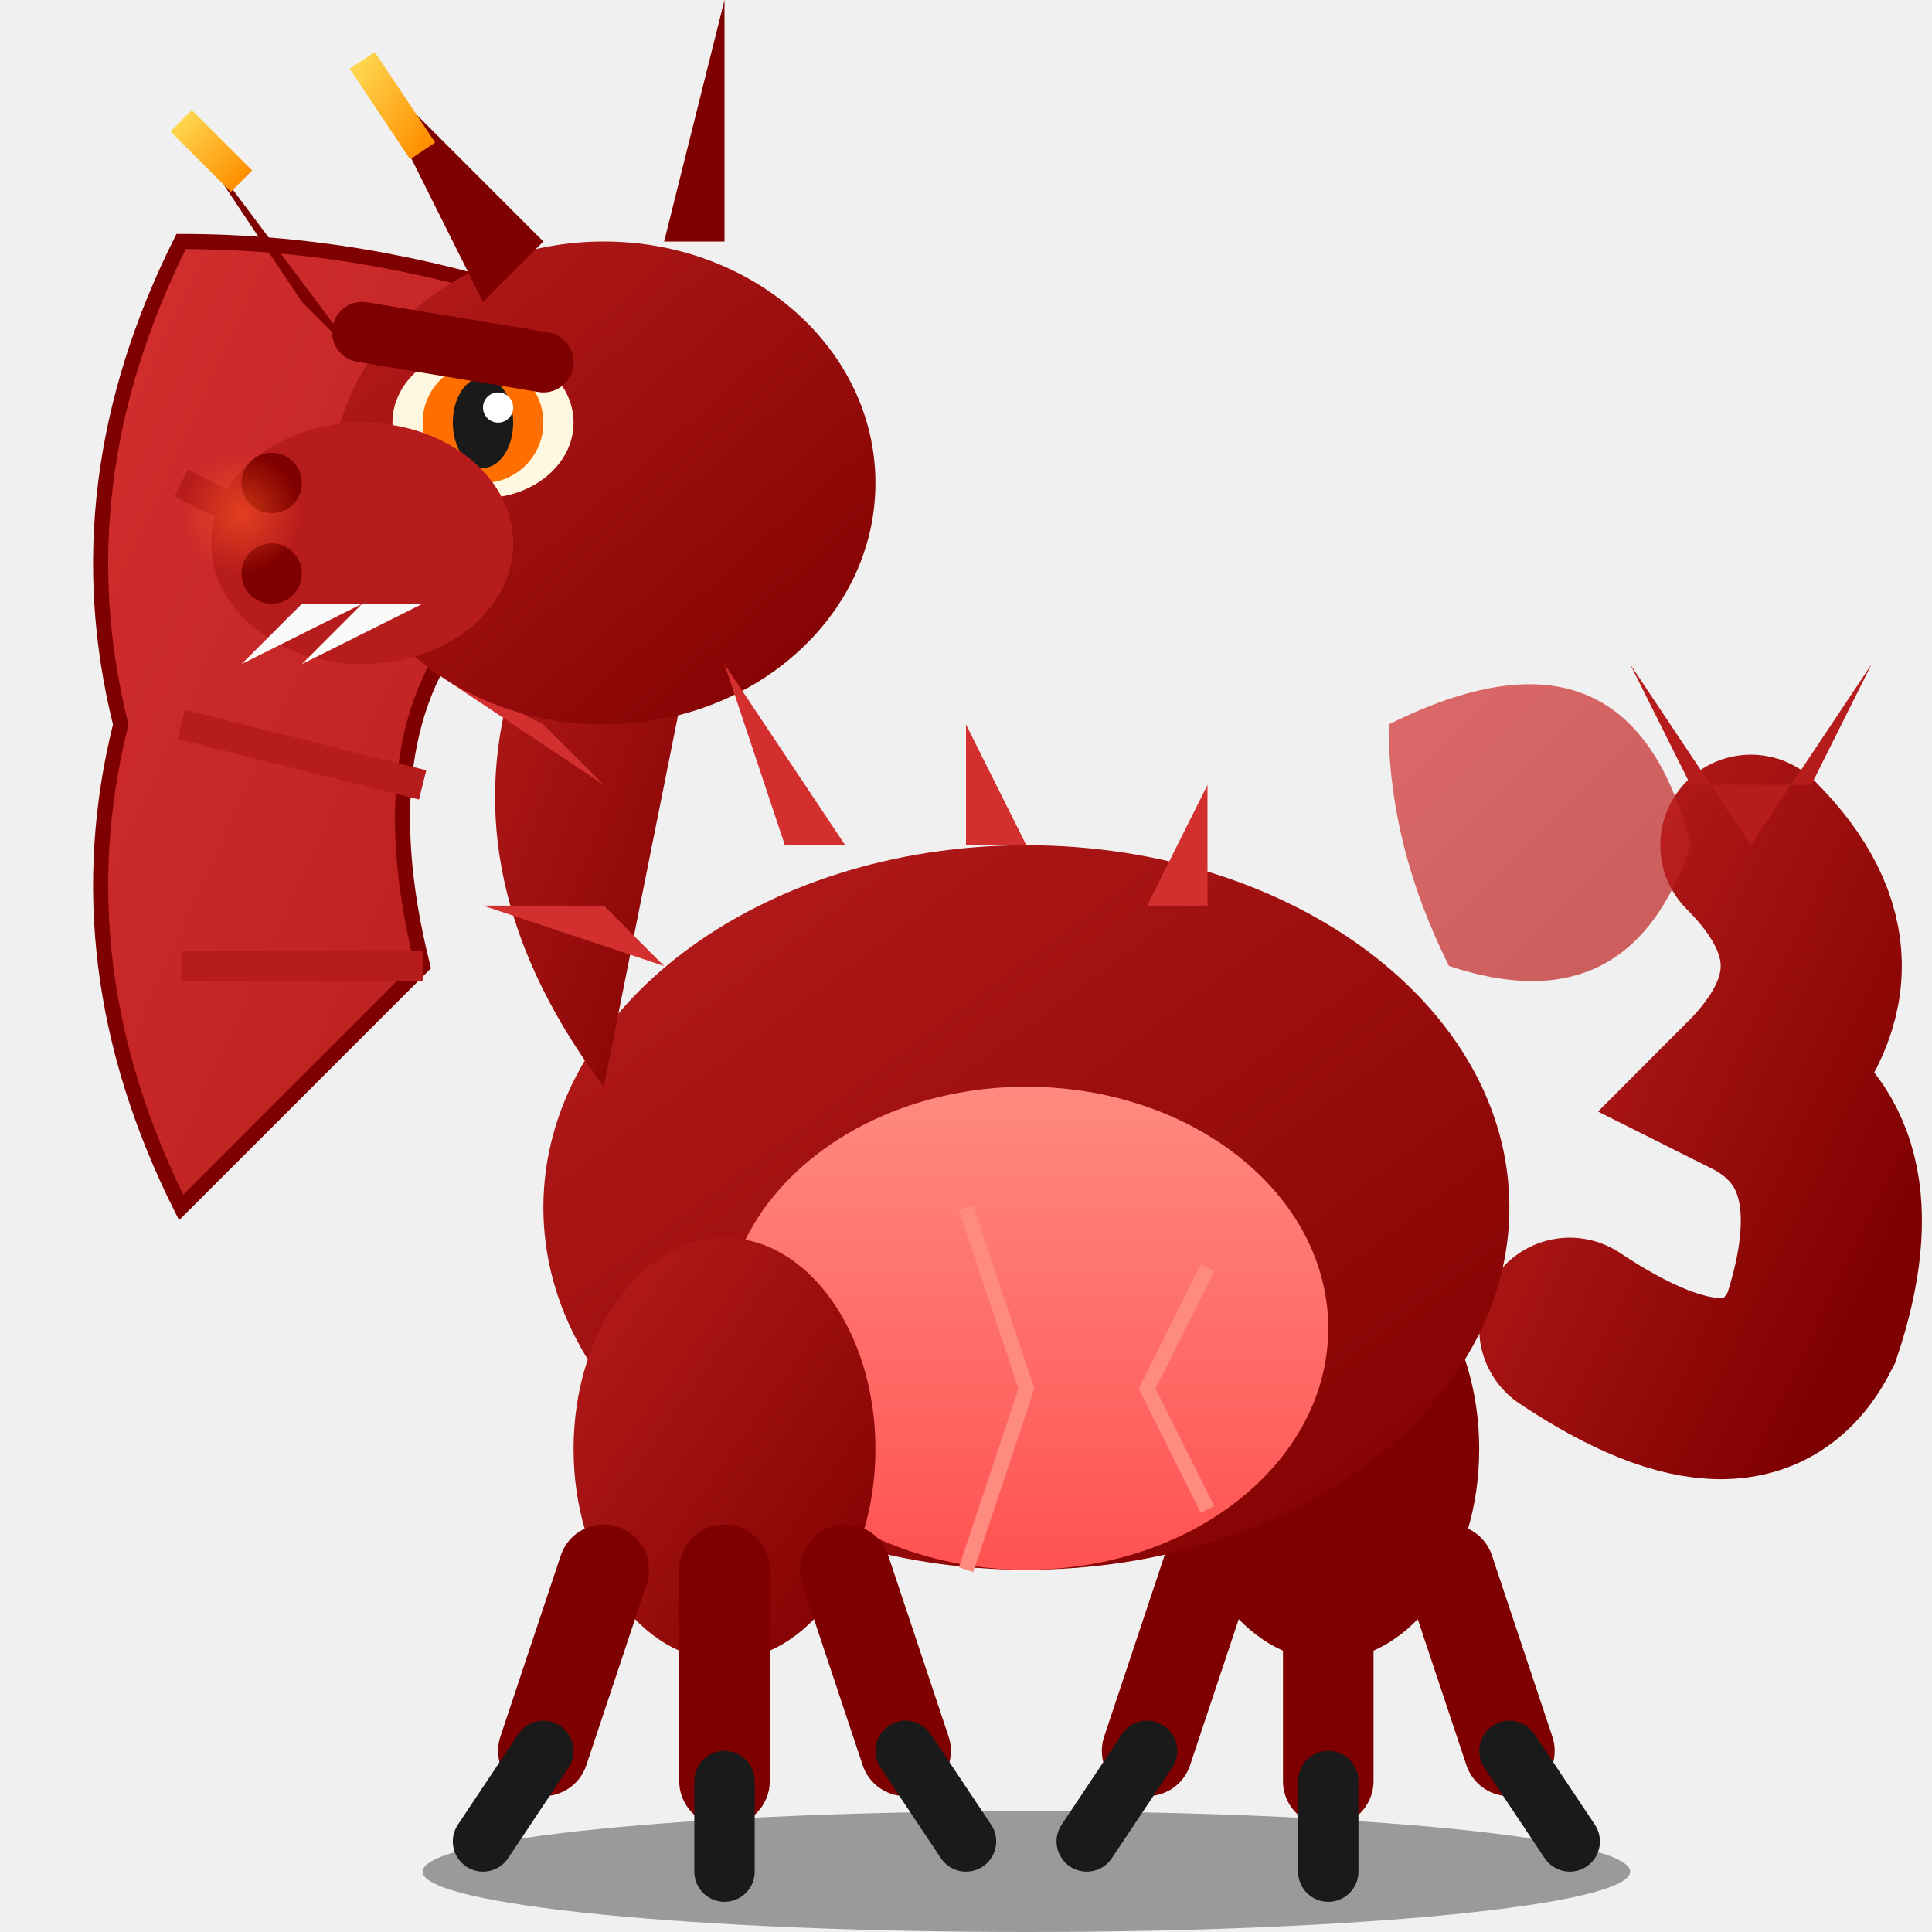
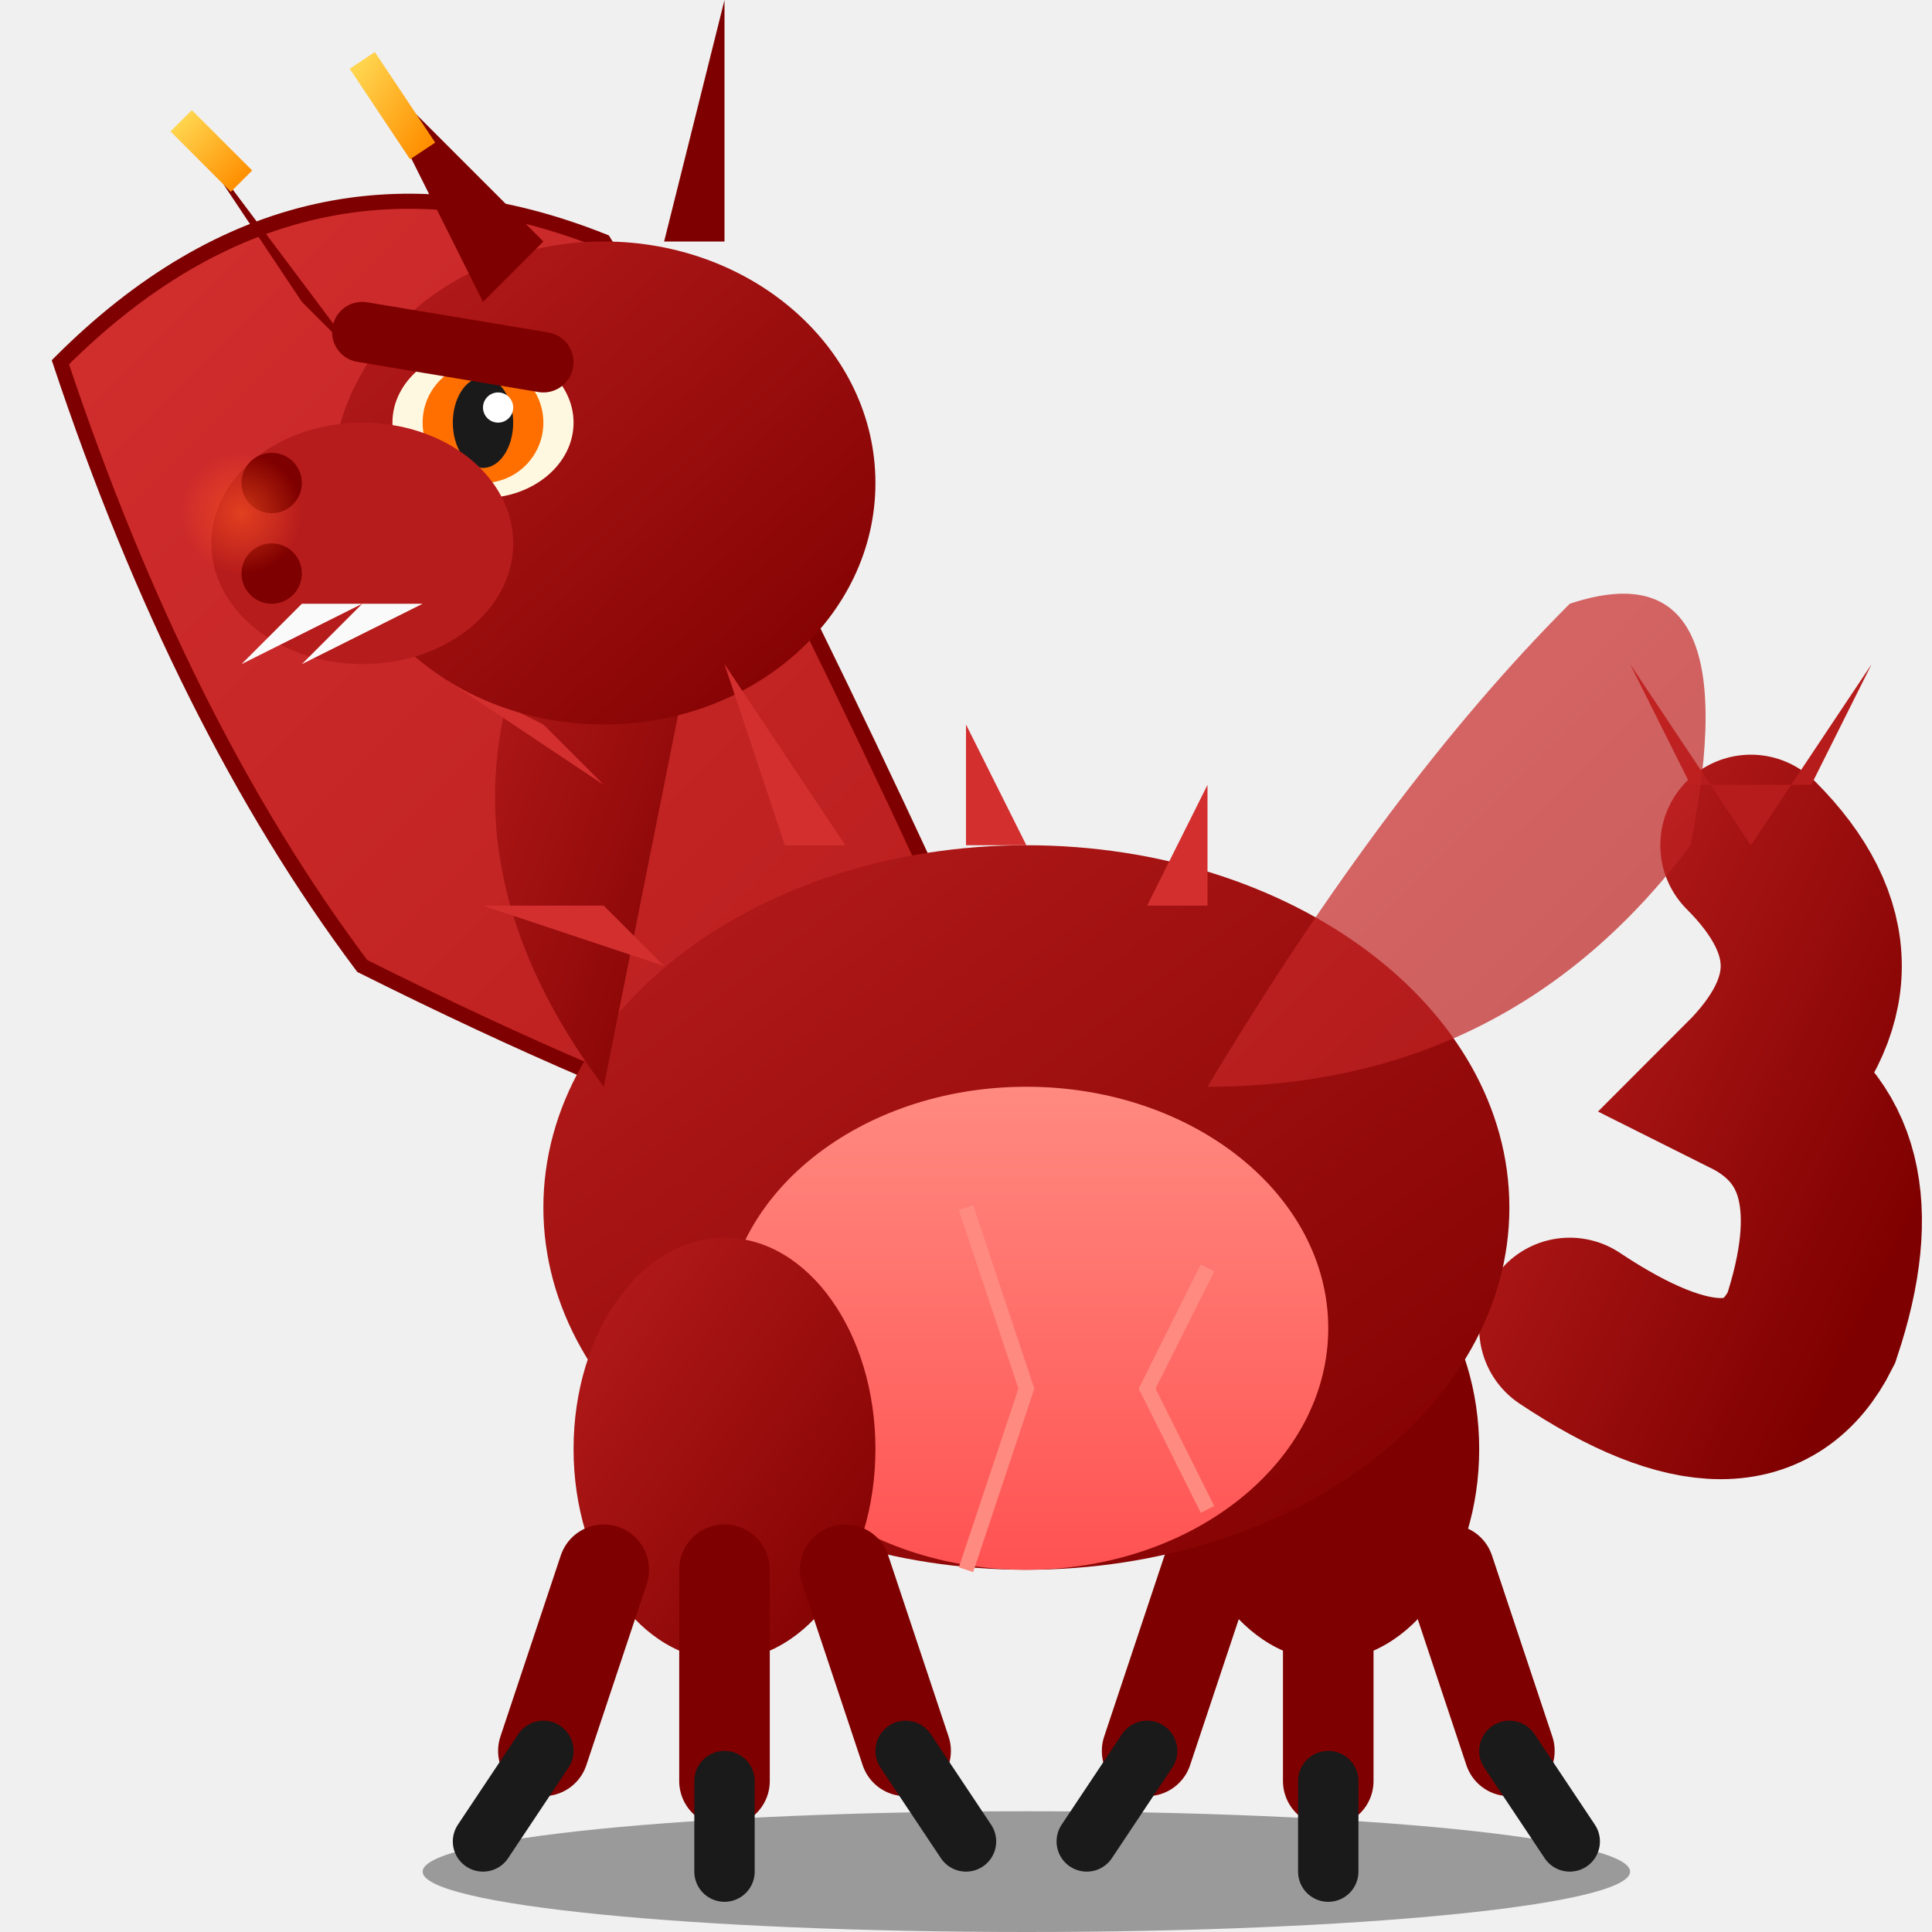
<svg xmlns="http://www.w3.org/2000/svg" viewBox="0 0 64 64" width="64" height="64">
  <defs>
    <linearGradient id="crimsonBody" x1="0%" y1="0%" x2="100%" y2="100%">
      <stop offset="0%" style="stop-color:#B71C1C" />
      <stop offset="100%" style="stop-color:#7F0000" />
    </linearGradient>
    <linearGradient id="crimsonBelly" x1="0%" y1="0%" x2="0%" y2="100%">
      <stop offset="0%" style="stop-color:#FF8A80" />
      <stop offset="100%" style="stop-color:#FF5252" />
    </linearGradient>
    <linearGradient id="crimsonWing" x1="0%" y1="0%" x2="100%" y2="100%">
      <stop offset="0%" style="stop-color:#D32F2F" />
      <stop offset="100%" style="stop-color:#B71C1C" />
    </linearGradient>
    <radialGradient id="dragonGlow" cx="50%" cy="50%" r="50%">
      <stop offset="0%" style="stop-color:#FF5722" stop-opacity="0.6" />
      <stop offset="100%" style="stop-color:#FF5722" stop-opacity="0" />
    </radialGradient>
    <linearGradient id="goldAccent" x1="0%" y1="0%" x2="100%" y2="100%">
      <stop offset="0%" style="stop-color:#FFD54F" />
      <stop offset="100%" style="stop-color:#FF8F00" />
    </linearGradient>
  </defs>
-   <path d="M6 8             Q2 16, 4 24             Q2 32, 6 40            Q10 36, 14 32            Q12 24, 16 20            Q14 14, 18 10            Q12 8, 6 8 Z" fill="url(#crimsonWing)" stroke="#7F0000" stroke-width="0.5" />
-   <path d="M6 16 L14 20" stroke="#B71C1C" stroke-width="1" />
-   <path d="M6 24 L14 26" stroke="#B71C1C" stroke-width="1" />
-   <path d="M6 32 L14 32" stroke="#B71C1C" stroke-width="1" />
+   <path d="M34 36             Q25 16, 20 8             Q10 4, 2 12            Q6 24, 12 32            Q20 36, 26 38            Q30 40, 34 36 Z" fill="url(#crimsonWing)" stroke="#7F0000" stroke-width="0.5" />
  <path d="M52 44 Q58 48, 60 44 Q62 38, 58 36 Q62 32, 58 28" stroke="url(#crimsonBody)" stroke-width="6" fill="none" stroke-linecap="round" />
  <path d="M56 26 L54 22 L58 28 L62 22 L60 26" fill="#B71C1C" />
  <ellipse cx="44" cy="48" rx="5" ry="7" fill="#7F0000" />
  <path d="M40 52 L38 58 M44 52 L44 59 M48 52 L50 58" stroke="#7F0000" stroke-width="3" stroke-linecap="round" />
  <path d="M38 58 L36 61 M44 59 L44 62 M50 58 L52 61" stroke="#1A1A1A" stroke-width="2" stroke-linecap="round" />
  <ellipse cx="34" cy="40" rx="16" ry="12" fill="url(#crimsonBody)" />
  <ellipse cx="34" cy="44" rx="10" ry="8" fill="url(#crimsonBelly)" />
  <path d="M26 42 L28 46 L26 50 M32 40 L34 46 L32 52 M40 42 L38 46 L40 50" stroke="#FF8A80" stroke-width="0.5" fill="none" />
  <ellipse cx="24" cy="48" rx="5" ry="7" fill="url(#crimsonBody)" />
  <path d="M20 52 L18 58 M24 52 L24 59 M28 52 L30 58" stroke="#7F0000" stroke-width="3" stroke-linecap="round" />
  <path d="M18 58 L16 61 M24 59 L24 62 M30 58 L32 61" stroke="#1A1A1A" stroke-width="2" stroke-linecap="round" />
  <path d="M20 36 Q14 28, 18 20 Q20 14, 24 16" fill="url(#crimsonBody)" />
  <path d="M16 18 L12 14 L18 20 M18 24 L14 22 L20 26 M20 30 L16 30 L22 32" fill="#D32F2F" />
  <ellipse cx="20" cy="16" rx="9" ry="8" fill="url(#crimsonBody)" />
  <path d="M12 12 L6 4 L10 10" fill="#7F0000" />
  <path d="M16 10 L12 2 L18 8" fill="#7F0000" />
  <path d="M22 8 L24 0 L24 8" fill="#7F0000" />
  <path d="M26 10 L30 4 L26 10" fill="#7F0000" />
  <path d="M6 4 L8 6" stroke="url(#goldAccent)" stroke-width="1" />
  <path d="M12 2 L14 5" stroke="url(#goldAccent)" stroke-width="1" />
  <path d="M24 0 L24 4" stroke="url(#goldAccent)" stroke-width="1" />
  <ellipse cx="16" cy="14" rx="3" ry="2.5" fill="#FFF8E1" />
  <ellipse cx="16" cy="14" rx="2" ry="2" fill="#FF6F00" />
  <ellipse cx="16" cy="14" rx="1" ry="1.5" fill="#1A1A1A">
    <animate attributeName="cx" values="16;16;16.5;16;15.5;16;16" dur="4s" calcMode="discrete" repeatCount="indefinite" />
    <animate attributeName="cy" values="14;14;13.5;14;14;14.5;14" dur="5s" calcMode="discrete" repeatCount="indefinite" />
  </ellipse>
  <ellipse cx="16" cy="14" rx="3" ry="0" fill="#7F0000">
    <animate attributeName="ry" values="0;2.5;0" keyTimes="0;0.98;1" dur="6.8s" begin="1.3s" calcMode="discrete" repeatCount="indefinite" />
  </ellipse>
  <circle cx="16.5" cy="13.5" r="0.5" fill="white" />
  <path d="M12 11 L18 12" stroke="#7F0000" stroke-width="2" stroke-linecap="round" />
  <ellipse cx="12" cy="18" rx="5" ry="4" fill="#B71C1C" />
  <circle cx="9" cy="16" r="1" fill="#7F0000" />
  <circle cx="9" cy="19" r="1" fill="#7F0000" />
  <circle cx="8" cy="17" r="2" fill="url(#dragonGlow)">
    <animate attributeName="r" values="2;3;2;2.5;2" dur="0.8s" repeatCount="indefinite" />
    <animate attributeName="opacity" values="1;0.7;1;0.8;1" dur="0.8s" repeatCount="indefinite" />
  </circle>
  <path d="M10 20 L8 22 L12 20 L10 22 L14 20" fill="#FAFAFA" />
  <path d="M26 28 L24 22 L28 28 M32 28 L32 24 L34 28 M38 30 L40 26 L40 30" fill="#D32F2F" />
-   <path d="M46 24 Q54 20, 56 28 Q54 34, 48 32 Q46 28, 46 24" fill="url(#crimsonWing)" opacity="0.7" />
+   <path d="M40 36 Q46 26, 52 20 Q58 18, 56 28 Q50 36, 40 36" fill="url(#crimsonWing)" opacity="0.7" />
  <ellipse cx="34" cy="62" rx="20" ry="2" fill="#1A1A1A" opacity="0.4" />
</svg>
